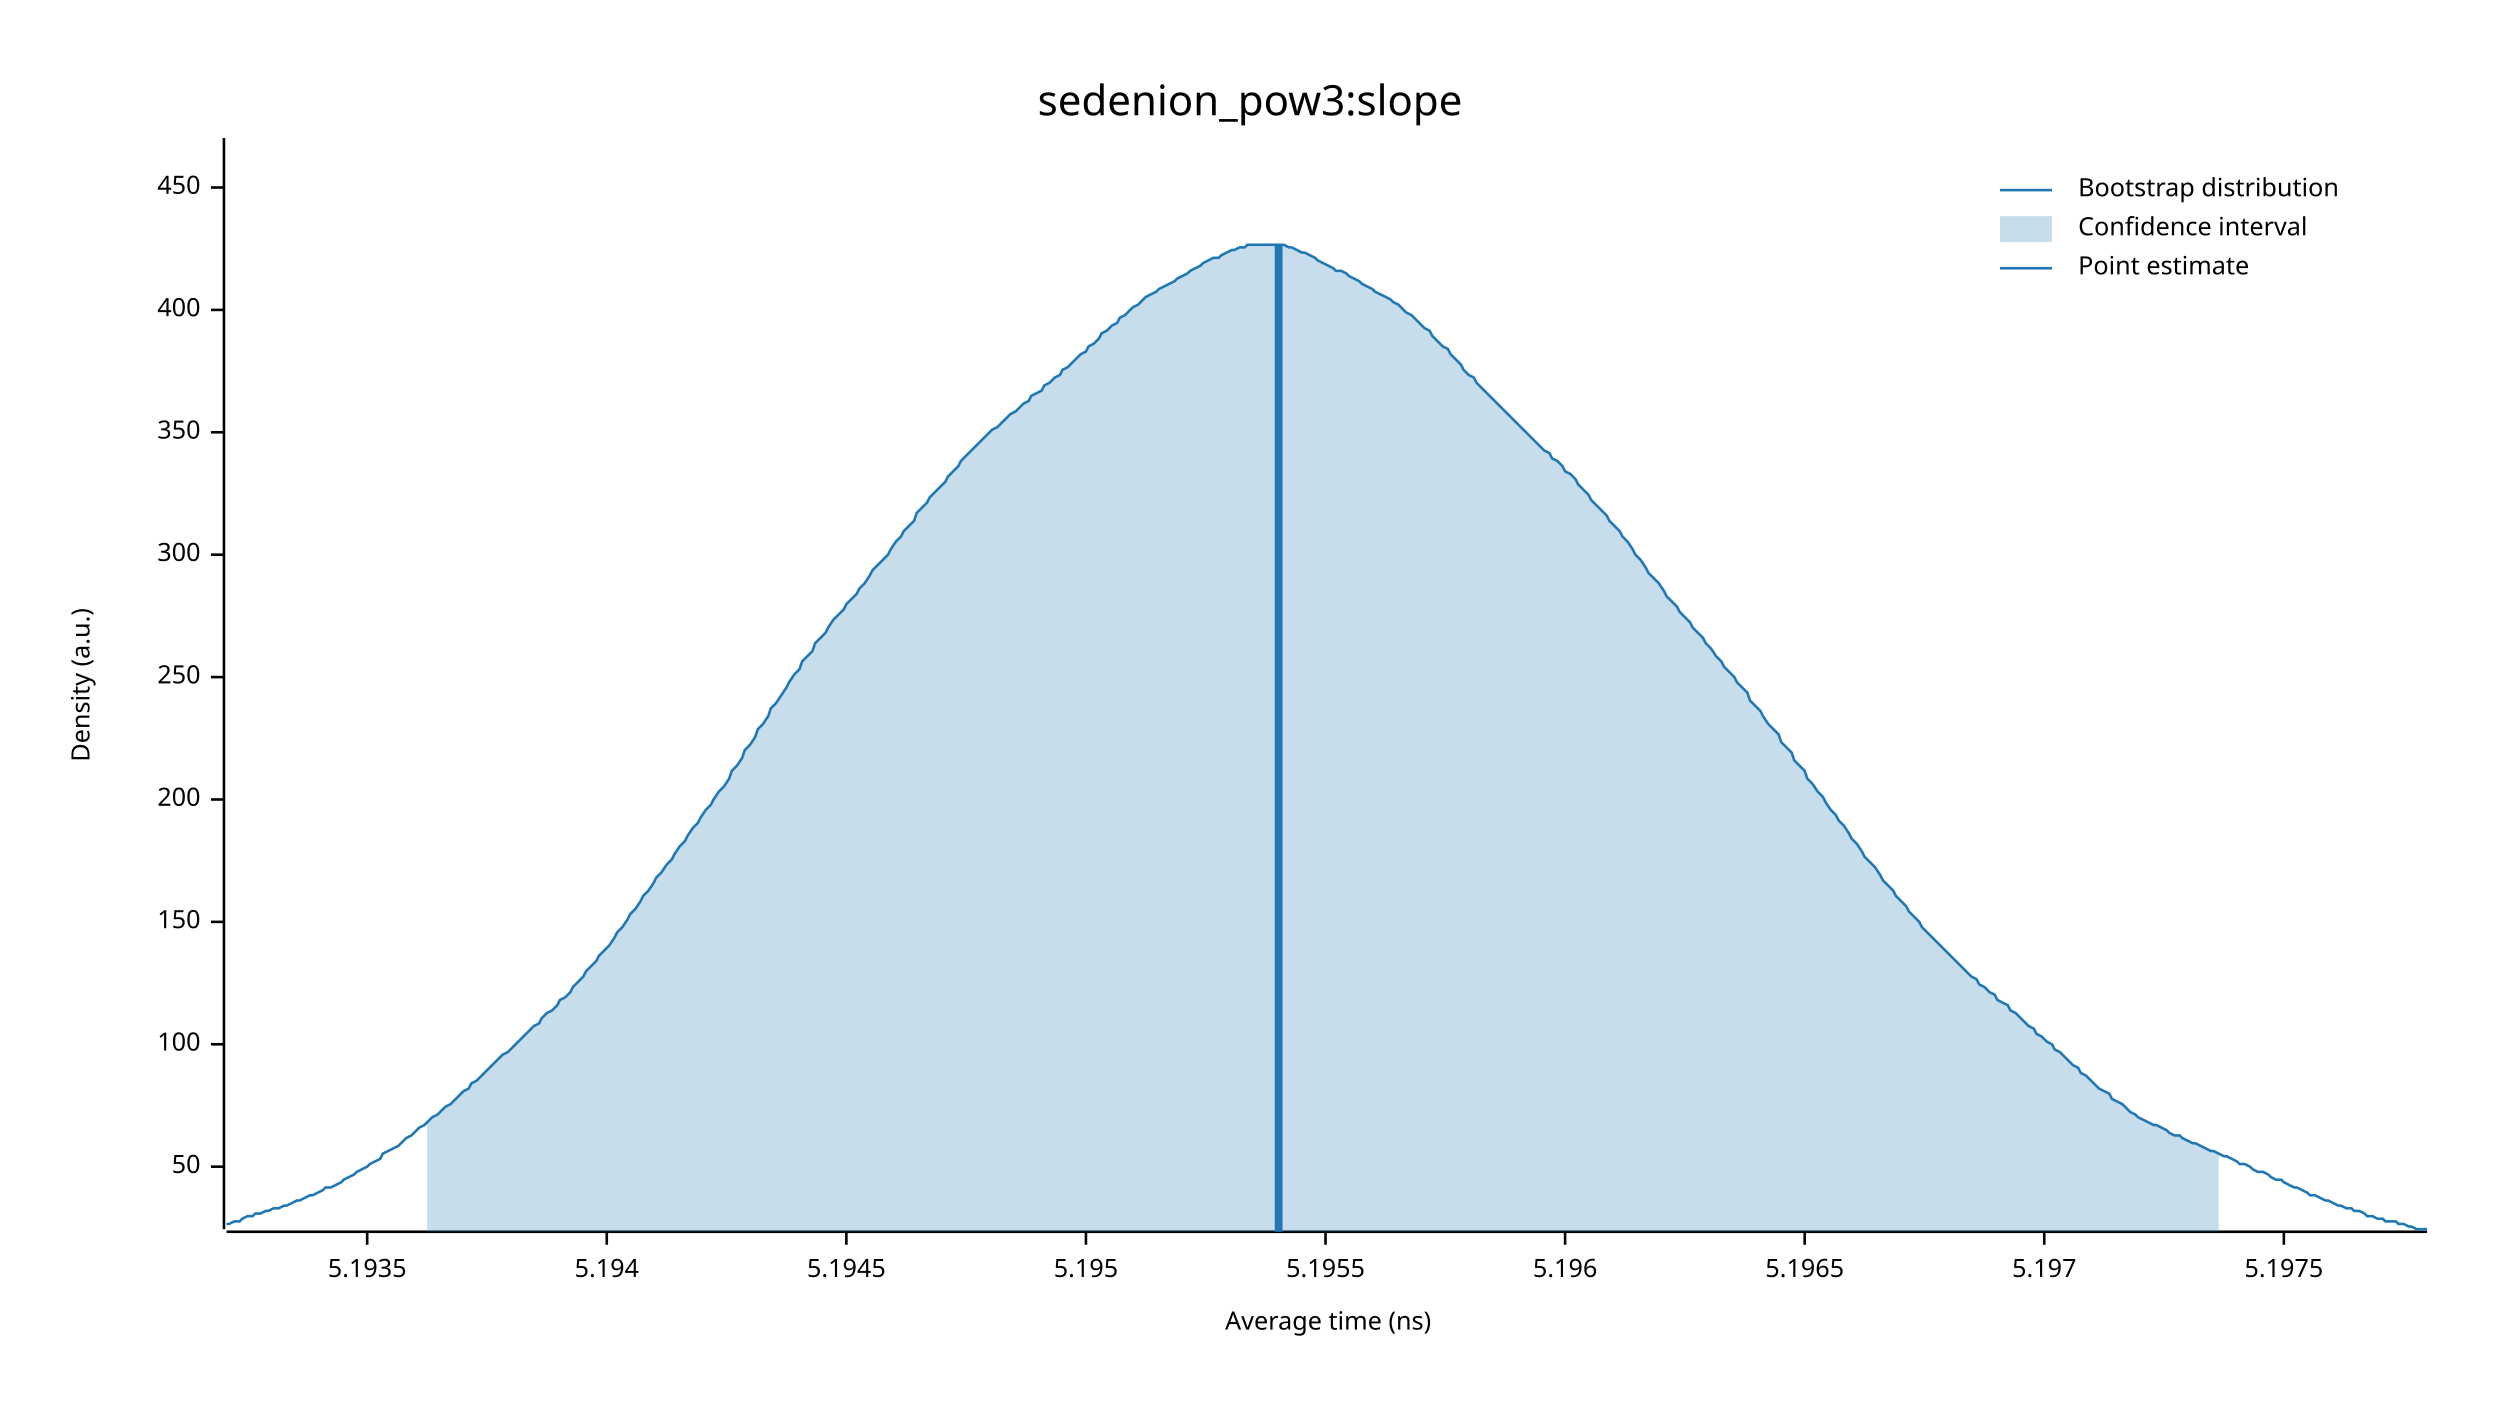
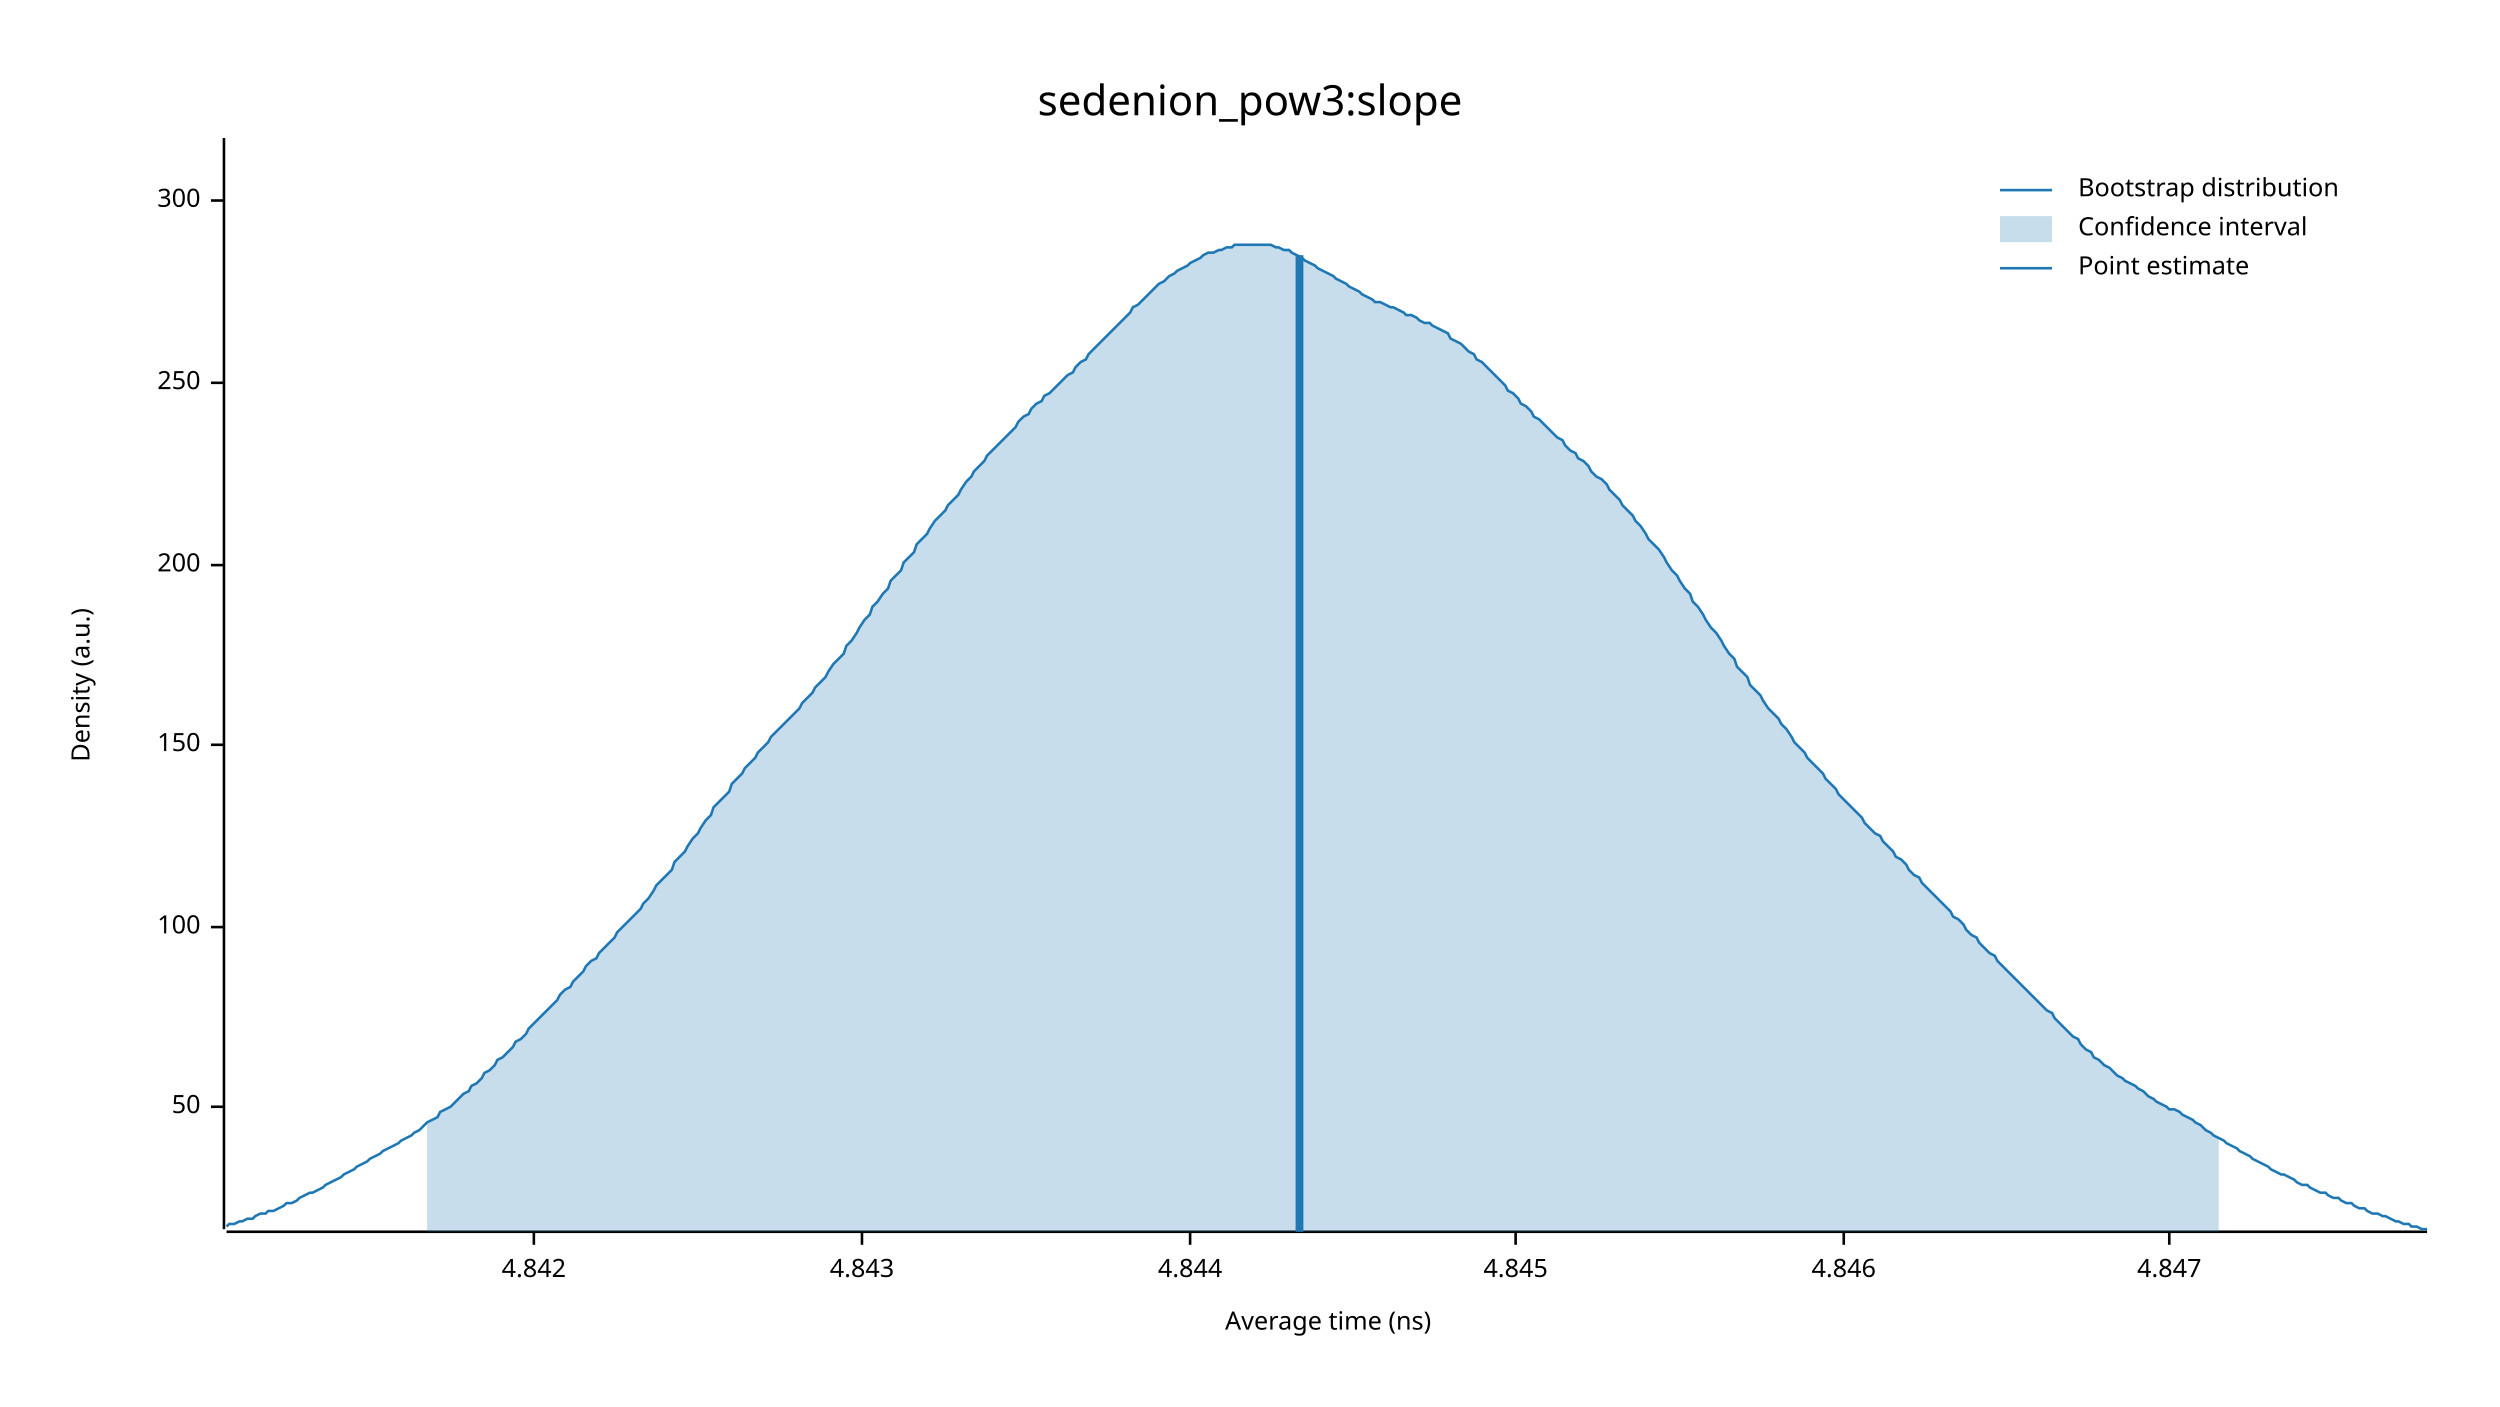
<svg xmlns="http://www.w3.org/2000/svg" width="960" height="540" viewBox="0 0 960 540">
  <text x="480" y="32" dy="0.76em" text-anchor="middle" font-family="sans-serif" font-size="16.129" opacity="1" fill="#000000">
sedenion_pow3:slope
</text>
  <text x="27" y="263" dy="0.76em" text-anchor="middle" font-family="sans-serif" font-size="9.677" opacity="1" fill="#000000" transform="rotate(270, 27, 263)">
Density (a.u.)
</text>
  <text x="510" y="513" dy="-0.5ex" text-anchor="middle" font-family="sans-serif" font-size="9.677" opacity="1" fill="#000000">
Average time (ns)
</text>
  <polyline fill="none" opacity="1" stroke="#000000" stroke-width="1" points="86,53 86,472 " />
-   <text x="77" y="448" dy="0.5ex" text-anchor="end" font-family="sans-serif" font-size="9.677" opacity="1" fill="#000000">
+   <text x="77" y="425" dy="0.5ex" text-anchor="end" font-family="sans-serif" font-size="9.677" opacity="1" fill="#000000">
50
</text>
-   <polyline fill="none" opacity="1" stroke="#000000" stroke-width="1" points="81,448 86,448 " />
-   <text x="77" y="401" dy="0.5ex" text-anchor="end" font-family="sans-serif" font-size="9.677" opacity="1" fill="#000000">
+   <polyline fill="none" opacity="1" stroke="#000000" stroke-width="1" points="81,425 86,425 " />
+   <text x="77" y="356" dy="0.5ex" text-anchor="end" font-family="sans-serif" font-size="9.677" opacity="1" fill="#000000">
100
</text>
-   <polyline fill="none" opacity="1" stroke="#000000" stroke-width="1" points="81,401 86,401 " />
-   <text x="77" y="354" dy="0.5ex" text-anchor="end" font-family="sans-serif" font-size="9.677" opacity="1" fill="#000000">
+   <polyline fill="none" opacity="1" stroke="#000000" stroke-width="1" points="81,356 86,356 " />
+   <text x="77" y="286" dy="0.5ex" text-anchor="end" font-family="sans-serif" font-size="9.677" opacity="1" fill="#000000">
150
</text>
-   <polyline fill="none" opacity="1" stroke="#000000" stroke-width="1" points="81,354 86,354 " />
-   <text x="77" y="307" dy="0.5ex" text-anchor="end" font-family="sans-serif" font-size="9.677" opacity="1" fill="#000000">
+   <polyline fill="none" opacity="1" stroke="#000000" stroke-width="1" points="81,286 86,286 " />
+   <text x="77" y="217" dy="0.5ex" text-anchor="end" font-family="sans-serif" font-size="9.677" opacity="1" fill="#000000">
200
</text>
-   <polyline fill="none" opacity="1" stroke="#000000" stroke-width="1" points="81,307 86,307 " />
-   <text x="77" y="260" dy="0.5ex" text-anchor="end" font-family="sans-serif" font-size="9.677" opacity="1" fill="#000000">
+   <polyline fill="none" opacity="1" stroke="#000000" stroke-width="1" points="81,217 86,217 " />
+   <text x="77" y="147" dy="0.5ex" text-anchor="end" font-family="sans-serif" font-size="9.677" opacity="1" fill="#000000">
250
</text>
-   <polyline fill="none" opacity="1" stroke="#000000" stroke-width="1" points="81,260 86,260 " />
-   <text x="77" y="213" dy="0.5ex" text-anchor="end" font-family="sans-serif" font-size="9.677" opacity="1" fill="#000000">
+   <polyline fill="none" opacity="1" stroke="#000000" stroke-width="1" points="81,147 86,147 " />
+   <text x="77" y="77" dy="0.5ex" text-anchor="end" font-family="sans-serif" font-size="9.677" opacity="1" fill="#000000">
300
</text>
-   <polyline fill="none" opacity="1" stroke="#000000" stroke-width="1" points="81,213 86,213 " />
-   <text x="77" y="166" dy="0.5ex" text-anchor="end" font-family="sans-serif" font-size="9.677" opacity="1" fill="#000000">
- 350
+   <polyline fill="none" opacity="1" stroke="#000000" stroke-width="1" points="81,77 86,77 " />
+   <polyline fill="none" opacity="1" stroke="#000000" stroke-width="1" points="87,473 932,473 " />
+   <text x="205" y="483" dy="0.76em" text-anchor="middle" font-family="sans-serif" font-size="9.677" opacity="1" fill="#000000">
+ 4.842
</text>
-   <polyline fill="none" opacity="1" stroke="#000000" stroke-width="1" points="81,166 86,166 " />
-   <text x="77" y="119" dy="0.5ex" text-anchor="end" font-family="sans-serif" font-size="9.677" opacity="1" fill="#000000">
- 400
+   <polyline fill="none" opacity="1" stroke="#000000" stroke-width="1" points="205,473 205,478 " />
+   <text x="331" y="483" dy="0.76em" text-anchor="middle" font-family="sans-serif" font-size="9.677" opacity="1" fill="#000000">
+ 4.843
</text>
-   <polyline fill="none" opacity="1" stroke="#000000" stroke-width="1" points="81,119 86,119 " />
-   <text x="77" y="72" dy="0.5ex" text-anchor="end" font-family="sans-serif" font-size="9.677" opacity="1" fill="#000000">
- 450
+   <polyline fill="none" opacity="1" stroke="#000000" stroke-width="1" points="331,473 331,478 " />
+   <text x="457" y="483" dy="0.76em" text-anchor="middle" font-family="sans-serif" font-size="9.677" opacity="1" fill="#000000">
+ 4.844
</text>
-   <polyline fill="none" opacity="1" stroke="#000000" stroke-width="1" points="81,72 86,72 " />
-   <polyline fill="none" opacity="1" stroke="#000000" stroke-width="1" points="87,473 932,473 " />
-   <text x="141" y="483" dy="0.76em" text-anchor="middle" font-family="sans-serif" font-size="9.677" opacity="1" fill="#000000">
- 5.1935
+   <polyline fill="none" opacity="1" stroke="#000000" stroke-width="1" points="457,473 457,478 " />
+   <text x="582" y="483" dy="0.76em" text-anchor="middle" font-family="sans-serif" font-size="9.677" opacity="1" fill="#000000">
+ 4.845
</text>
-   <polyline fill="none" opacity="1" stroke="#000000" stroke-width="1" points="141,473 141,478 " />
-   <text x="233" y="483" dy="0.76em" text-anchor="middle" font-family="sans-serif" font-size="9.677" opacity="1" fill="#000000">
- 5.194
+   <polyline fill="none" opacity="1" stroke="#000000" stroke-width="1" points="582,473 582,478 " />
+   <text x="708" y="483" dy="0.76em" text-anchor="middle" font-family="sans-serif" font-size="9.677" opacity="1" fill="#000000">
+ 4.846
</text>
-   <polyline fill="none" opacity="1" stroke="#000000" stroke-width="1" points="233,473 233,478 " />
-   <text x="325" y="483" dy="0.76em" text-anchor="middle" font-family="sans-serif" font-size="9.677" opacity="1" fill="#000000">
- 5.1945
+   <polyline fill="none" opacity="1" stroke="#000000" stroke-width="1" points="708,473 708,478 " />
+   <text x="833" y="483" dy="0.76em" text-anchor="middle" font-family="sans-serif" font-size="9.677" opacity="1" fill="#000000">
+ 4.847
</text>
-   <polyline fill="none" opacity="1" stroke="#000000" stroke-width="1" points="325,473 325,478 " />
-   <text x="417" y="483" dy="0.76em" text-anchor="middle" font-family="sans-serif" font-size="9.677" opacity="1" fill="#000000">
- 5.195
- </text>
-   <polyline fill="none" opacity="1" stroke="#000000" stroke-width="1" points="417,473 417,478 " />
-   <text x="509" y="483" dy="0.76em" text-anchor="middle" font-family="sans-serif" font-size="9.677" opacity="1" fill="#000000">
- 5.1955
- </text>
-   <polyline fill="none" opacity="1" stroke="#000000" stroke-width="1" points="509,473 509,478 " />
-   <text x="601" y="483" dy="0.76em" text-anchor="middle" font-family="sans-serif" font-size="9.677" opacity="1" fill="#000000">
- 5.196
- </text>
-   <polyline fill="none" opacity="1" stroke="#000000" stroke-width="1" points="601,473 601,478 " />
-   <text x="693" y="483" dy="0.76em" text-anchor="middle" font-family="sans-serif" font-size="9.677" opacity="1" fill="#000000">
- 5.1965
- </text>
-   <polyline fill="none" opacity="1" stroke="#000000" stroke-width="1" points="693,473 693,478 " />
-   <text x="785" y="483" dy="0.76em" text-anchor="middle" font-family="sans-serif" font-size="9.677" opacity="1" fill="#000000">
- 5.197
- </text>
-   <polyline fill="none" opacity="1" stroke="#000000" stroke-width="1" points="785,473 785,478 " />
-   <text x="877" y="483" dy="0.76em" text-anchor="middle" font-family="sans-serif" font-size="9.677" opacity="1" fill="#000000">
- 5.1975
- </text>
-   <polyline fill="none" opacity="1" stroke="#000000" stroke-width="1" points="877,473 877,478 " />
-   <polyline fill="none" opacity="1" stroke="#1F78B4" stroke-width="1" points="87,470 88,470 90,469 92,469 93,468 95,467 97,467 98,466 100,466 102,465 103,465 105,464 107,464 109,463 110,463 112,462 114,461 115,461 117,460 119,459 120,459 122,458 124,457 125,456 127,456 129,455 131,454 132,453 134,452 136,451 137,450 139,449 141,448 142,447 144,446 146,445 147,443 149,442 151,441 153,440 154,439 156,437 158,436 159,435 161,433 163,432 164,431 166,429 168,428 169,427 171,425 173,424 175,422 176,421 178,419 180,418 181,416 183,415 185,413 186,412 188,410 190,408 191,407 193,405 195,404 197,402 198,401 200,399 202,397 203,396 205,394 207,393 208,391 210,389 212,388 214,386 215,384 217,383 219,381 220,379 222,377 224,375 225,373 227,371 229,369 230,367 232,365 234,363 236,360 237,358 239,356 241,353 242,351 244,349 246,346 247,344 249,342 251,339 252,337 254,335 256,332 258,330 259,328 261,325 263,323 264,321 266,318 268,316 269,314 271,311 273,309 274,307 276,304 278,302 280,299 281,296 283,294 285,291 286,288 288,286 290,283 291,280 293,278 295,275 296,272 298,270 300,267 302,264 303,262 305,259 307,257 308,254 310,252 312,250 313,247 315,245 317,243 318,241 320,238 322,236 324,234 325,232 327,230 329,228 330,226 332,224 334,221 335,219 337,217 339,215 341,213 342,211 344,208 346,206 347,204 349,202 351,200 352,197 354,195 356,193 357,191 359,189 361,187 363,185 364,183 366,181 368,179 369,177 371,175 373,173 374,172 376,170 378,168 379,167 381,165 383,164 385,162 386,161 388,159 390,158 391,157 393,155 395,154 396,152 398,151 400,150 401,148 403,147 405,145 407,144 408,142 410,141 412,139 413,138 415,136 417,135 418,133 420,132 422,130 423,128 425,127 427,125 429,124 430,122 432,121 434,119 435,118 437,117 439,115 440,114 442,113 444,112 445,111 447,110 449,109 451,108 452,107 454,106 456,105 457,104 459,103 461,102 462,101 464,100 466,99 468,99 469,98 471,97 473,96 474,96 476,95 478,95 479,94 481,94 483,94 484,94 486,94 488,94 490,94 491,94 493,94 495,95 496,95 498,96 500,97 501,97 503,98 505,99 506,100 508,101 510,102 512,103 513,104 515,104 517,105 518,106 520,107 522,108 523,109 525,110 527,111 528,112 530,113 532,114 534,115 535,116 537,117 539,119 540,120 542,121 544,123 545,124 547,126 549,127 550,129 552,131 554,133 556,134 557,136 559,138 561,140 562,142 564,144 566,145 567,147 569,149 571,151 573,153 574,154 576,156 578,158 579,159 581,161 583,163 584,164 586,166 588,168 589,169 591,171 593,173 595,174 596,176 598,177 600,179 601,181 603,182 605,184 606,186 608,188 610,190 611,192 613,194 615,196 617,198 618,200 620,202 622,204 623,206 625,208 627,211 628,213 630,215 632,218 633,220 635,222 637,224 639,227 640,229 642,231 644,233 645,235 647,237 649,239 650,241 652,243 654,245 655,247 657,249 659,252 661,254 662,256 664,258 666,260 667,262 669,264 671,266 672,269 674,271 676,273 677,275 679,278 681,280 683,282 684,285 686,287 688,289 689,292 691,294 693,296 694,299 696,301 698,304 700,306 701,308 703,311 705,313 706,315 708,317 710,320 711,322 713,324 715,327 716,329 718,331 720,333 722,336 723,338 725,340 727,342 728,344 730,346 732,348 733,350 735,352 737,354 738,356 740,358 742,360 744,362 745,363 747,365 749,367 750,368 752,370 754,372 755,373 757,375 759,376 760,378 762,379 764,381 766,382 767,384 769,385 771,386 772,388 774,389 776,391 777,392 779,394 781,395 782,397 784,398 786,400 788,401 789,403 791,404 793,406 794,407 796,409 798,410 799,412 801,413 803,415 804,416 806,418 808,419 810,420 811,422 813,423 815,424 816,425 818,427 820,428 821,429 823,430 825,431 827,432 828,432 830,433 832,434 833,435 835,436 837,436 838,437 840,438 842,439 843,439 845,440 847,441 849,442 850,442 852,443 854,444 855,444 857,445 859,446 860,447 862,447 864,448 865,449 867,450 869,450 871,451 872,452 874,453 876,453 877,454 879,455 881,456 882,456 884,457 886,458 887,459 889,459 891,460 893,461 894,461 896,462 898,463 899,463 901,464 903,464 904,465 906,465 908,466 909,467 911,467 913,468 915,468 916,469 918,469 920,469 921,470 923,470 925,471 926,471 928,472 930,472 932,472 " />
-   <polygon opacity="0.25" fill="#1F78B4" points="164,431 166,429 168,428 169,427 171,425 173,424 175,422 176,421 178,419 180,418 181,416 183,415 185,413 186,412 188,410 190,408 191,407 193,405 195,404 197,402 198,401 200,399 202,397 203,396 205,394 207,393 208,391 210,389 212,388 214,386 215,384 217,383 219,381 220,379 222,377 224,375 225,373 227,371 229,369 230,367 232,365 234,363 236,360 237,358 239,356 241,353 242,351 244,349 246,346 247,344 249,342 251,339 252,337 254,335 256,332 258,330 259,328 261,325 263,323 264,321 266,318 268,316 269,314 271,311 273,309 274,307 276,304 278,302 280,299 281,296 283,294 285,291 286,288 288,286 290,283 291,280 293,278 295,275 296,272 298,270 300,267 302,264 303,262 305,259 307,257 308,254 310,252 312,250 313,247 315,245 317,243 318,241 320,238 322,236 324,234 325,232 327,230 329,228 330,226 332,224 334,221 335,219 337,217 339,215 341,213 342,211 344,208 346,206 347,204 349,202 351,200 352,197 354,195 356,193 357,191 359,189 361,187 363,185 364,183 366,181 368,179 369,177 371,175 373,173 374,172 376,170 378,168 379,167 381,165 383,164 385,162 386,161 388,159 390,158 391,157 393,155 395,154 396,152 398,151 400,150 401,148 403,147 405,145 407,144 408,142 410,141 412,139 413,138 415,136 417,135 418,133 420,132 422,130 423,128 425,127 427,125 429,124 430,122 432,121 434,119 435,118 437,117 439,115 440,114 442,113 444,112 445,111 447,110 449,109 451,108 452,107 454,106 456,105 457,104 459,103 461,102 462,101 464,100 466,99 468,99 469,98 471,97 473,96 474,96 476,95 478,95 479,94 481,94 483,94 484,94 486,94 488,94 490,94 491,94 493,94 495,95 496,95 498,96 500,97 501,97 503,98 505,99 506,100 508,101 510,102 512,103 513,104 515,104 517,105 518,106 520,107 522,108 523,109 525,110 527,111 528,112 530,113 532,114 534,115 535,116 537,117 539,119 540,120 542,121 544,123 545,124 547,126 549,127 550,129 552,131 554,133 556,134 557,136 559,138 561,140 562,142 564,144 566,145 567,147 569,149 571,151 573,153 574,154 576,156 578,158 579,159 581,161 583,163 584,164 586,166 588,168 589,169 591,171 593,173 595,174 596,176 598,177 600,179 601,181 603,182 605,184 606,186 608,188 610,190 611,192 613,194 615,196 617,198 618,200 620,202 622,204 623,206 625,208 627,211 628,213 630,215 632,218 633,220 635,222 637,224 639,227 640,229 642,231 644,233 645,235 647,237 649,239 650,241 652,243 654,245 655,247 657,249 659,252 661,254 662,256 664,258 666,260 667,262 669,264 671,266 672,269 674,271 676,273 677,275 679,278 681,280 683,282 684,285 686,287 688,289 689,292 691,294 693,296 694,299 696,301 698,304 700,306 701,308 703,311 705,313 706,315 708,317 710,320 711,322 713,324 715,327 716,329 718,331 720,333 722,336 723,338 725,340 727,342 728,344 730,346 732,348 733,350 735,352 737,354 738,356 740,358 742,360 744,362 745,363 747,365 749,367 750,368 752,370 754,372 755,373 757,375 759,376 760,378 762,379 764,381 766,382 767,384 769,385 771,386 772,388 774,389 776,391 777,392 779,394 781,395 782,397 784,398 786,400 788,401 789,403 791,404 793,406 794,407 796,409 798,410 799,412 801,413 803,415 804,416 806,418 808,419 810,420 811,422 813,423 815,424 816,425 818,427 820,428 821,429 823,430 825,431 827,432 828,432 830,433 832,434 833,435 835,436 837,436 838,437 840,438 842,439 843,439 845,440 847,441 849,442 850,442 852,443 852,473 164,473 " />
-   <polyline fill="none" opacity="1" stroke="#1F78B4" stroke-width="3" points="491,473 491,94 " />
+   <polyline fill="none" opacity="1" stroke="#000000" stroke-width="1" points="833,473 833,478 " />
+   <polyline fill="none" opacity="1" stroke="#1F78B4" stroke-width="1" points="87,471 88,470 90,470 92,469 93,469 95,468 97,468 98,467 100,466 102,466 103,465 105,465 107,464 109,463 110,462 112,462 114,461 115,460 117,459 119,458 120,458 122,457 124,456 125,455 127,454 129,453 131,452 132,451 134,450 136,449 137,448 139,447 141,446 142,445 144,444 146,443 147,442 149,441 151,440 153,439 154,438 156,437 158,436 159,435 161,434 163,432 164,431 166,430 168,429 169,427 171,426 173,425 175,423 176,422 178,420 180,419 181,417 183,416 185,414 186,412 188,411 190,409 191,407 193,406 195,404 197,402 198,400 200,399 202,397 203,395 205,393 207,391 208,390 210,388 212,386 214,384 215,382 217,380 219,379 220,377 222,375 224,373 225,371 227,369 229,368 230,366 232,364 234,362 236,360 237,358 239,356 241,354 242,353 244,351 246,349 247,347 249,345 251,342 252,340 254,338 256,336 258,334 259,331 261,329 263,327 264,325 266,322 268,320 269,318 271,315 273,313 274,310 276,308 278,306 280,304 281,301 283,299 285,297 286,295 288,293 290,291 291,289 293,287 295,285 296,283 298,281 300,279 302,277 303,276 305,274 307,272 308,270 310,268 312,266 313,264 315,262 317,260 318,258 320,255 322,253 324,251 325,248 327,246 329,243 330,241 332,238 334,236 335,233 337,231 339,228 341,226 342,223 344,221 346,219 347,216 349,214 351,212 352,209 354,207 356,205 357,203 359,200 361,198 363,196 364,194 366,192 368,190 369,188 371,185 373,183 374,181 376,179 378,177 379,175 381,173 383,171 385,169 386,168 388,166 390,164 391,162 393,160 395,159 396,157 398,155 400,154 401,152 403,151 405,149 407,147 408,146 410,144 412,143 413,141 415,139 417,138 418,136 420,134 422,132 423,131 425,129 427,127 429,125 430,124 432,122 434,120 435,118 437,117 439,115 440,114 442,112 444,110 445,109 447,108 449,106 451,105 452,104 454,103 456,102 457,101 459,100 461,99 462,98 464,97 466,97 468,96 469,96 471,95 473,95 474,94 476,94 478,94 479,94 481,94 483,94 484,94 486,94 488,94 490,95 491,95 493,96 495,96 496,97 498,98 500,99 501,100 503,101 505,102 506,103 508,104 510,105 512,106 513,107 515,108 517,109 518,110 520,111 522,112 523,113 525,114 527,115 528,116 530,116 532,117 534,118 535,118 537,119 539,120 540,121 542,121 544,122 545,123 547,124 549,124 550,125 552,126 554,127 556,128 557,130 559,131 561,132 562,133 564,135 566,136 567,138 569,139 571,141 573,143 574,144 576,146 578,148 579,150 581,151 583,153 584,155 586,156 588,158 589,160 591,161 593,163 595,165 596,166 598,168 600,169 601,171 603,173 605,174 606,176 608,177 610,179 611,181 613,183 615,184 617,186 618,188 620,190 622,192 623,194 625,196 627,198 628,200 630,202 632,205 633,207 635,209 637,211 639,214 640,216 642,219 644,221 645,223 647,226 649,228 650,231 652,233 654,236 655,238 657,241 659,243 661,246 662,248 664,251 666,253 667,256 669,258 671,260 672,263 674,265 676,267 677,269 679,272 681,274 683,276 684,278 686,280 688,283 689,285 691,287 693,289 694,291 696,293 698,295 700,297 701,299 703,301 705,303 706,305 708,307 710,309 711,310 713,312 715,314 716,316 718,318 720,320 722,321 723,323 725,325 727,327 728,329 730,330 732,332 733,334 735,336 737,337 738,339 740,341 742,343 744,345 745,346 747,348 749,350 750,352 752,353 754,355 755,357 757,359 759,360 760,362 762,364 764,366 766,367 767,369 769,371 771,373 772,374 774,376 776,378 777,379 779,381 781,383 782,384 784,386 786,388 788,389 789,391 791,393 793,395 794,396 796,398 798,399 799,401 801,403 803,404 804,406 806,407 808,409 810,410 811,411 813,413 815,414 816,415 818,416 820,417 821,418 823,419 825,421 827,422 828,423 830,424 832,425 833,426 835,426 837,427 838,428 840,429 842,430 843,431 845,432 847,434 849,435 850,436 852,437 854,438 855,439 857,440 859,441 860,442 862,443 864,444 865,445 867,446 869,447 871,448 872,449 874,450 876,451 877,451 879,452 881,453 882,454 884,455 886,455 887,456 889,457 891,458 893,458 894,459 896,460 898,460 899,461 901,462 903,462 904,463 906,464 908,464 909,465 911,466 913,466 915,467 916,467 918,468 920,469 921,469 923,470 925,470 926,471 928,471 930,472 932,472 " />
+   <polygon opacity="0.25" fill="#1F78B4" points="164,431 166,430 168,429 169,427 171,426 173,425 175,423 176,422 178,420 180,419 181,417 183,416 185,414 186,412 188,411 190,409 191,407 193,406 195,404 197,402 198,400 200,399 202,397 203,395 205,393 207,391 208,390 210,388 212,386 214,384 215,382 217,380 219,379 220,377 222,375 224,373 225,371 227,369 229,368 230,366 232,364 234,362 236,360 237,358 239,356 241,354 242,353 244,351 246,349 247,347 249,345 251,342 252,340 254,338 256,336 258,334 259,331 261,329 263,327 264,325 266,322 268,320 269,318 271,315 273,313 274,310 276,308 278,306 280,304 281,301 283,299 285,297 286,295 288,293 290,291 291,289 293,287 295,285 296,283 298,281 300,279 302,277 303,276 305,274 307,272 308,270 310,268 312,266 313,264 315,262 317,260 318,258 320,255 322,253 324,251 325,248 327,246 329,243 330,241 332,238 334,236 335,233 337,231 339,228 341,226 342,223 344,221 346,219 347,216 349,214 351,212 352,209 354,207 356,205 357,203 359,200 361,198 363,196 364,194 366,192 368,190 369,188 371,185 373,183 374,181 376,179 378,177 379,175 381,173 383,171 385,169 386,168 388,166 390,164 391,162 393,160 395,159 396,157 398,155 400,154 401,152 403,151 405,149 407,147 408,146 410,144 412,143 413,141 415,139 417,138 418,136 420,134 422,132 423,131 425,129 427,127 429,125 430,124 432,122 434,120 435,118 437,117 439,115 440,114 442,112 444,110 445,109 447,108 449,106 451,105 452,104 454,103 456,102 457,101 459,100 461,99 462,98 464,97 466,97 468,96 469,96 471,95 473,95 474,94 476,94 478,94 479,94 481,94 483,94 484,94 486,94 488,94 490,95 491,95 493,96 495,96 496,97 498,98 500,99 501,100 503,101 505,102 506,103 508,104 510,105 512,106 513,107 515,108 517,109 518,110 520,111 522,112 523,113 525,114 527,115 528,116 530,116 532,117 534,118 535,118 537,119 539,120 540,121 542,121 544,122 545,123 547,124 549,124 550,125 552,126 554,127 556,128 557,130 559,131 561,132 562,133 564,135 566,136 567,138 569,139 571,141 573,143 574,144 576,146 578,148 579,150 581,151 583,153 584,155 586,156 588,158 589,160 591,161 593,163 595,165 596,166 598,168 600,169 601,171 603,173 605,174 606,176 608,177 610,179 611,181 613,183 615,184 617,186 618,188 620,190 622,192 623,194 625,196 627,198 628,200 630,202 632,205 633,207 635,209 637,211 639,214 640,216 642,219 644,221 645,223 647,226 649,228 650,231 652,233 654,236 655,238 657,241 659,243 661,246 662,248 664,251 666,253 667,256 669,258 671,260 672,263 674,265 676,267 677,269 679,272 681,274 683,276 684,278 686,280 688,283 689,285 691,287 693,289 694,291 696,293 698,295 700,297 701,299 703,301 705,303 706,305 708,307 710,309 711,310 713,312 715,314 716,316 718,318 720,320 722,321 723,323 725,325 727,327 728,329 730,330 732,332 733,334 735,336 737,337 738,339 740,341 742,343 744,345 745,346 747,348 749,350 750,352 752,353 754,355 755,357 757,359 759,360 760,362 762,364 764,366 766,367 767,369 769,371 771,373 772,374 774,376 776,378 777,379 779,381 781,383 782,384 784,386 786,388 788,389 789,391 791,393 793,395 794,396 796,398 798,399 799,401 801,403 803,404 804,406 806,407 808,409 810,410 811,411 813,413 815,414 816,415 818,416 820,417 821,418 823,419 825,421 827,422 828,423 830,424 832,425 833,426 835,426 837,427 838,428 840,429 842,430 843,431 845,432 847,434 849,435 850,436 852,437 852,473 164,473 " />
+   <polyline fill="none" opacity="1" stroke="#1F78B4" stroke-width="3" points="499,473 499,98 " />
  <text x="798" y="68" dy="0.76em" text-anchor="start" font-family="sans-serif" font-size="9.677" opacity="1" fill="#000000">
Bootstrap distribution
</text>
  <text x="798" y="83" dy="0.76em" text-anchor="start" font-family="sans-serif" font-size="9.677" opacity="1" fill="#000000">
Confidence interval
</text>
  <text x="798" y="98" dy="0.76em" text-anchor="start" font-family="sans-serif" font-size="9.677" opacity="1" fill="#000000">
Point estimate
</text>
  <polyline fill="none" opacity="1" stroke="#1F78B4" stroke-width="1" points="768,73 788,73 " />
  <rect x="768" y="83" width="20" height="10" opacity="0.25" fill="#1F78B4" stroke="none" />
  <polyline fill="none" opacity="1" stroke="#1F78B4" stroke-width="1" points="768,103 788,103 " />
</svg>
